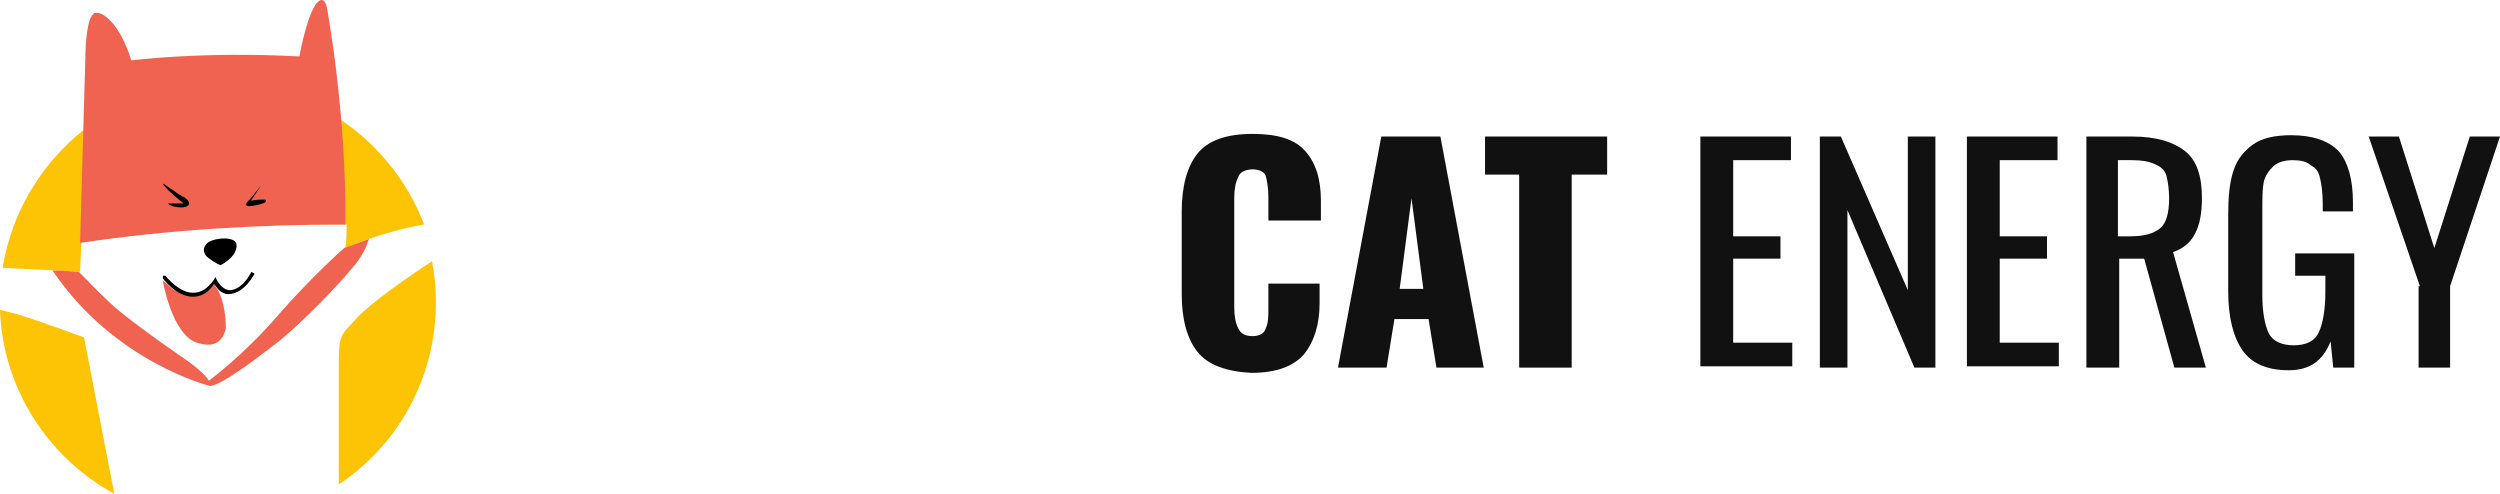
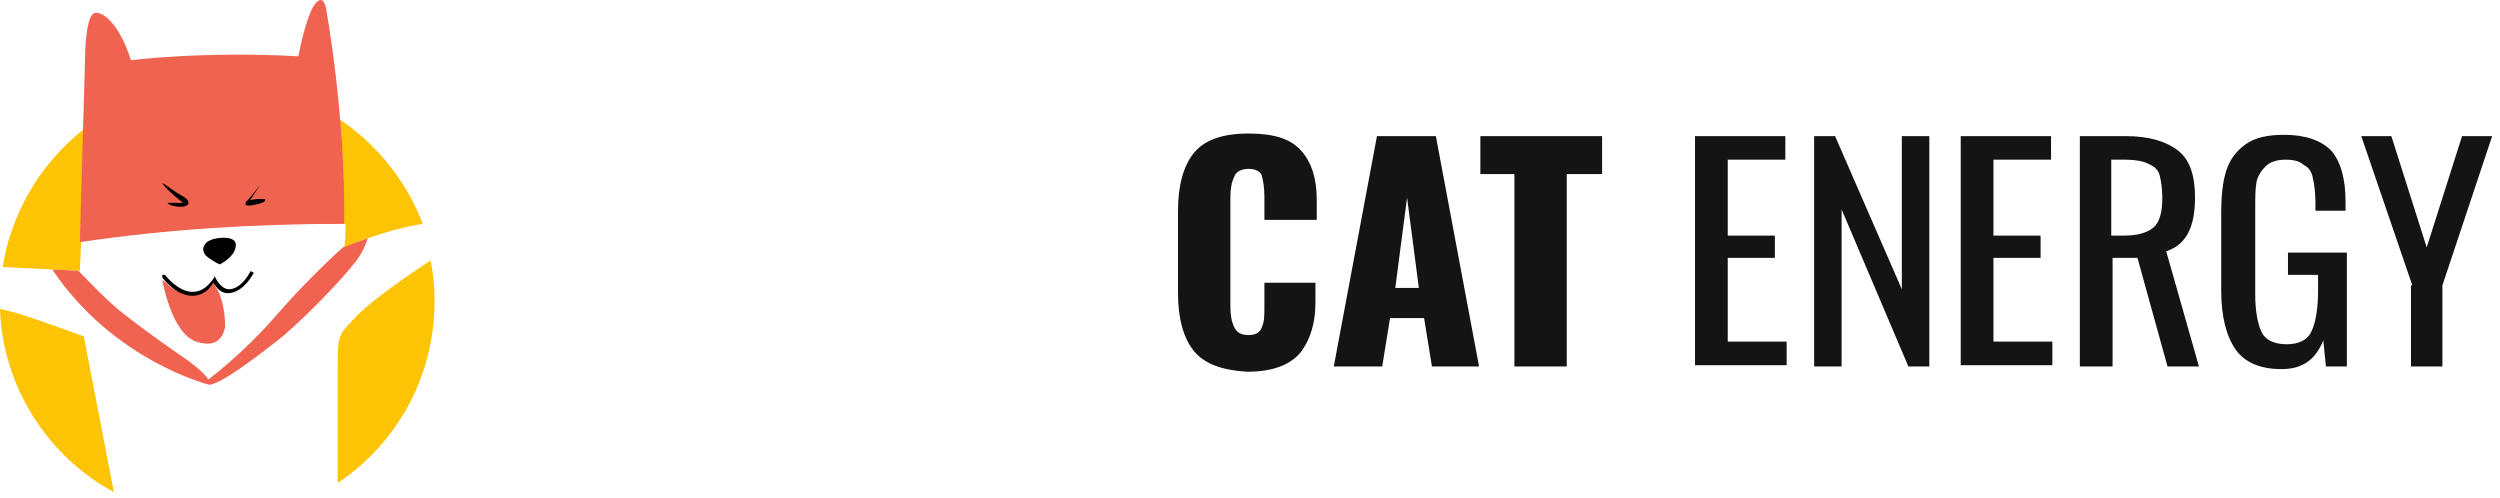
- <svg xmlns="http://www.w3.org/2000/svg" version="1.1" id="Layer_2" x="0px" y="0px" viewBox="0 0.002 190.4 37.598" style="enable-background:new 0 0 33.3 37.6;">
-   <style type="text/css">
-     .st0 {
-       fill: #FDC305;
-     }
-     .st1 {
-       fill: #F06351;
-     }
-   </style>
-   <g>
-     <path class="st0" d="M6.1,20.7l0.1-2.3c6.7-0.9,13.4-1.4,20.2-1.3c0,0.6,0,1.2-0.1,1.8c0,0,2.9-1.3,6-1.8     c-2.4-6.3-8.5-10.8-15.6-10.8c-8.3,0-15.2,6.1-16.5,14.1C2.4,20.5,6.1,20.7,6.1,20.7z" />
-     <path class="st0" d="M27.2,24.2c-1.2,1.3-1.4,1.2-1.4,3.5c0,0.9,0,4.9,0,9.2c4.5-3,7.4-8.1,7.4-13.9c0-1.1-0.1-2.1-0.3-3.1     C31.2,21,28.2,23.1,27.2,24.2z" />
-     <path class="st0" d="M6.4,25.7c0,0-3.8-1.4-5.2-1.8c-0.4-0.1-0.8-0.2-1.2-0.3c0.2,6,3.7,11.3,8.7,14L6.4,25.7z" />
-   </g>
-   <path class="st1" d="M26.3,17.1c0.1-8.5-1.4-16.5-1.4-16.5S24.7-0.6,24,0.4c-0.7,1.1-1.2,3.9-1.2,3.9c-7.4-0.4-12.8,0.3-12.8,0.3   C9.2,2,7.9,0.8,7.2,1C6.5,1.3,6.5,4.4,6.5,4.4L6.1,18.5C12.8,17.5,19.6,17.1,26.3,17.1z" />
-   <path d="M12.4,14c0-0.1,1,0.7,1.4,0.9c0.4,0.2,0.6,0.4,0.6,0.6c0,0.2-0.3,0.3-0.6,0.3s-0.9-0.1-1-0.3c0,0,0.6,0,0.9,0h0.3   C14.1,15.6,12.7,14.5,12.4,14z" />
-   <path d="M19.9,14.1c0,0-1,1.3-1.1,1.3c0,0.1-0.2,0.3,0.2,0.3s1.1-0.2,1.2-0.3c0.1-0.1,0.1-0.2-0.1-0.2c-0.2,0-0.7,0-1,0.1L19.9,14.1   C19.9,14.1,20,14,19.9,14.1z" />
-   <path d="M16.8,20.2c0,0,0.8-0.4,1.1-1c0.3-0.7,0-0.9-0.4-1c-0.5-0.1-1.3,0-1.7,0.3c-0.4,0.4-0.3,0.7-0.1,1   C15.9,19.7,16.5,20.1,16.8,20.2z" />
-   <path class="st1" d="M16.3,21.5c0,0-0.2,0.4-0.5,0.6c-0.2,0.2-0.6,0.4-1,0.4c-0.6,0-1.1-0.2-1.5-0.4c-0.2-0.1-0.4-0.3-0.5-0.4   c-0.2-0.2-0.4-0.3-0.4-0.3s0.7,4.1,2.6,4.7c1.8,0.6,2.1-0.7,2.2-1.1c0-0.3,0-2.1-0.8-3.2C16.5,21.4,16.4,21.6,16.3,21.5z" />
-   <g>
-     <path d="M14.7,22.6C14.7,22.6,14.7,22.6,14.7,22.6c-1.3,0-2.3-1.4-2.3-1.4c0-0.1,0-0.2,0-0.2c0.1,0,0.2,0,0.2,0c0,0,1,1.3,2.1,1.3     c0,0,0,0,0,0c0.6,0,1.1-0.3,1.6-1l0.1-0.2l0.1,0.2c0,0,0.4,0.8,1,0.8c0.5,0,1.1-0.4,1.6-1.3c0-0.1,0.1-0.1,0.2,0     c0.1,0,0.1,0.1,0,0.2c-0.6,1-1.3,1.4-1.9,1.4c-0.6,0-0.9-0.5-1.1-0.8C15.9,22.3,15.3,22.6,14.7,22.6z" />
-   </g>
-   <path class="st1" d="M26.2,18.9c0,0-2.5,2.2-5.1,5.2S15.9,29,15.9,29c-0.2-0.5-1.6-1.5-1.6-1.5s-3.1-2.1-5.2-3.8   c-1.2-1-2.3-2.2-3.1-3c-0.3,0-1.1-0.1-2-0.1c4.7,7,12,8.8,12,8.8c0.9-0.1,3.3-1.9,5.1-3.3c1.8-1.4,4.8-4.5,5.9-5.9   c0.6-0.7,0.9-1.4,1.1-2C27,18.6,26.2,18.9,26.2,18.9z" />
-   <g transform="matrix(1, 0, 0, 1, 90, 10.2)">
-     <path class="st0" d="M1.2,16.6c-0.8-1-1.2-2.5-1.2-4.4V5.9c0-1.9,0.4-3.4,1.2-4.4C2,0.5,3.4,0,5.4,0c1.9,0,3.2,0.4,4,1.3     c0.8,0.9,1.2,2.1,1.2,3.8v1.5H6.6V4.8c0-0.7-0.1-1.2-0.2-1.6C6.3,2.9,5.9,2.7,5.4,2.7S4.4,2.9,4.3,3.3C4.1,3.7,4,4.2,4,4.9v8.3     c0,0.7,0.1,1.2,0.3,1.6c0.2,0.4,0.5,0.6,1.1,0.6c0.5,0,0.9-0.2,1-0.6c0.2-0.4,0.2-0.9,0.2-1.6v-1.8h3.9v1.5c0,1.6-0.4,2.9-1.2,3.9     c-0.8,0.9-2.1,1.4-4,1.4C3.4,18.1,2,17.6,1.2,16.6z" style="fill: rgb(17, 17, 17);" />
-     <path class="st0" d="M15.2,0.2h4.5L23,17.8h-3.6l-0.6-3.7h-2.6l-0.6,3.7h-3.7L15.2,0.2z M18.4,11.8l-0.9-6.9l-0.9,6.9H18.4z" style="fill: rgb(17, 17, 17);" />
-     <path class="st0" d="M25.8,3.1h-2.7V0.2h9.3v2.9h-2.7v14.7h-4V3.1z" style="fill: rgb(17, 17, 17);" />
-     <path class="st0" d="M39.5,0.2h6.9v1.8H42v5.8h3.6v1.7H42v6.4h4.5v1.8h-7V0.2z" style="fill: rgb(17, 17, 17);" />
-     <path class="st0" d="M48.5,0.2h1.7l5.1,11.7V0.2h2.1v17.6h-1.6l-5.1-12v12h-2.1V0.2z" style="fill: rgb(17, 17, 17);" />
-     <path class="st0" d="M59.8,0.2h6.9v1.8h-4.4v5.8h3.6v1.7h-3.6v6.4h4.5v1.8h-7V0.2z" style="fill: rgb(17, 17, 17);" />
-     <path class="st0" d="M68.8,0.2h3.6c1.8,0,3.1,0.4,4,1.1s1.3,1.9,1.3,3.6c0,2.3-0.7,3.6-2.2,4.1l2.5,8.8h-2.4l-2.3-8.3h-1.9v8.3     h-2.5V0.2z M72.2,7.8c1.1,0,1.8-0.2,2.3-0.6C75,6.8,75.2,6,75.2,4.9c0-0.7-0.1-1.3-0.2-1.7s-0.4-0.7-0.9-0.9     c-0.4-0.2-1-0.3-1.7-0.3h-1.1v5.8H72.2z" style="fill: rgb(17, 17, 17);" />
-     <path class="st0" d="M80.8,16.5c-0.7-1-1.1-2.5-1.1-4.5V6.2c0-1.4,0.1-2.5,0.4-3.4c0.3-0.9,0.8-1.5,1.5-2c0.7-0.5,1.7-0.7,2.9-0.7     c1.6,0,2.8,0.4,3.6,1.2c0.7,0.8,1.1,2.1,1.1,3.9v0.7h-2.3V5.3c0-0.8-0.1-1.5-0.2-1.9c-0.1-0.5-0.3-0.8-0.7-1     C85.7,2.1,85.2,2,84.6,2c-0.7,0-1.2,0.2-1.5,0.5c-0.3,0.3-0.6,0.7-0.7,1.2c-0.1,0.5-0.1,1.2-0.1,2.1v6.5c0,1.3,0.2,2.3,0.5,2.9     c0.3,0.6,1,0.9,1.9,0.9c0.9,0,1.6-0.3,1.9-1c0.3-0.6,0.5-1.7,0.5-3.1v-1.2h-2.3V9.1h4.5v8.7h-1.6l-0.2-2c-0.6,1.5-1.6,2.2-3.2,2.2     C82.7,18,81.5,17.5,80.8,16.5z" style="fill: rgb(17, 17, 17);" />
-     <path class="st0" d="M94.3,11.6L90.4,0.2h2.3l2.7,8.5l2.7-8.5h2.3l-3.8,11.4v6.2h-2.4V11.6z" style="fill: rgb(17, 17, 17);" />
+ <svg xmlns="http://www.w3.org/2000/svg" width="191" height="38">
+   <g fill-rule="nonzero" fill="none">
+     <g fill="#FDC305">
+       <path d="M6.1 20.7l.1-2.3c6.7-.9 13.4-1.4 20.2-1.3 0 .6 0 1.2-.1 1.8 0 0 2.9-1.3 6-1.8-2.4-6.3-8.5-10.8-15.6-10.8C8.4 6.3 1.5 12.4.2 20.4c2.2.1 5.9.3 5.9.3zM27.2 24.2c-1.2 1.3-1.4 1.2-1.4 3.5v9.2c4.5-3 7.4-8.1 7.4-13.9 0-1.1-.1-2.1-.3-3.1-1.7 1.1-4.7 3.2-5.7 4.3zM6.4 25.7s-3.8-1.4-5.2-1.8L0 23.6c.2 6 3.7 11.3 8.7 14L6.4 25.7z" />
+     </g>
+     <path d="M26.3 17.1C26.4 8.6 24.9.6 24.9.6s-.2-1.2-.9-.2c-.7 1.1-1.2 3.9-1.2 3.9-7.4-.4-12.8.3-12.8.3C9.2 2 7.9.8 7.2 1c-.7.3-.7 3.4-.7 3.4l-.4 14.1c6.7-1 13.5-1.4 20.2-1.4z" fill="#F06351" />
+     <path d="M12.4 14c0-.1 1 .7 1.4.9.4.2.6.4.6.6 0 .2-.3.3-.6.3s-.9-.1-1-.3H14c.1.1-1.3-1-1.6-1.5zM19.9 14.1s-1 1.3-1.1 1.3c0 .1-.2.3.2.3s1.1-.2 1.2-.3c.1-.1.1-.2-.1-.2s-.7 0-1 .1l.8-1.2s.1-.1 0 0zM16.8 20.2s.8-.4 1.1-1c.3-.7 0-.9-.4-1-.5-.1-1.3 0-1.7.3-.4.4-.3.7-.1 1 .2.2.8.6 1.1.7z" fill="#000" />
+     <path d="M16.3 21.5s-.2.4-.5.6c-.2.2-.6.4-1 .4-.6 0-1.1-.2-1.5-.4-.2-.1-.4-.3-.5-.4-.2-.2-.4-.3-.4-.3s.7 4.1 2.6 4.7c1.8.6 2.1-.7 2.2-1.1 0-.3 0-2.1-.8-3.2.1-.4 0-.2-.1-.3z" fill="#F06351" />
+     <path d="M14.7 22.6c-1.3 0-2.3-1.4-2.3-1.4V21h.2s1 1.3 2.1 1.3c.6 0 1.1-.3 1.6-1l.1-.2.1.2s.4.8 1 .8c.5 0 1.1-.4 1.6-1.3 0-.1.1-.1.2 0 .1 0 .1.1 0 .2-.6 1-1.3 1.4-1.9 1.4-.6 0-.9-.5-1.1-.8-.4.7-1 1-1.6 1z" fill="#000" />
+     <path d="M26.2 18.9s-2.5 2.2-5.1 5.2c-2.6 3-5.2 4.9-5.2 4.9-.2-.5-1.6-1.5-1.6-1.5s-3.1-2.1-5.2-3.8c-1.2-1-2.3-2.2-3.1-3-.3 0-1.1-.1-2-.1 4.7 7 12 8.8 12 8.8.9-.1 3.3-1.9 5.1-3.3 1.8-1.4 4.8-4.5 5.9-5.9.6-.7.9-1.4 1.1-2-1.1.4-1.9.7-1.9.7z" fill="#F06351" />
+     <g fill="#141414">
+       <path d="M91.2 26.8c-.8-1-1.2-2.5-1.2-4.4v-6.3c0-1.9.4-3.4 1.2-4.4.8-1 2.2-1.5 4.2-1.5 1.9 0 3.2.4 4 1.3.8.9 1.2 2.1 1.2 3.8v1.5h-4V15c0-.7-.1-1.2-.2-1.6-.1-.3-.5-.5-1-.5s-1 .2-1.1.6c-.2.4-.3.9-.3 1.6v8.3c0 .7.1 1.2.3 1.6.2.4.5.6 1.1.6.5 0 .9-.2 1-.6.2-.4.2-.9.2-1.6v-1.8h3.9v1.5c0 1.6-.4 2.9-1.2 3.9-.8.9-2.1 1.4-4 1.4-1.9-.1-3.3-.6-4.1-1.6zM105.2 10.4h4.5L113 28h-3.6l-.6-3.7h-2.6l-.6 3.7h-3.7l3.3-17.6zm3.2 11.6l-.9-6.9-.9 6.9h1.8zM115.8 13.3h-2.7v-2.9h9.3v2.9h-2.7V28h-4V13.3zM129.5 10.4h6.9v1.8H132V18h3.6v1.7H132v6.4h4.5v1.8h-7zM138.5 10.4h1.7l5.1 11.7V10.4h2.1V28h-1.6l-5.1-12v12h-2.1V10.4zM149.8 10.4h6.9v1.8h-4.4V18h3.6v1.7h-3.6v6.4h4.5v1.8h-7V10.4zM158.8 10.4h3.6c1.8 0 3.1.4 4 1.1.9.7 1.3 1.9 1.3 3.6 0 2.3-.7 3.6-2.2 4.1L168 28h-2.4l-2.3-8.3h-1.9V28h-2.5V10.4h-.1zm3.4 7.6c1.1 0 1.8-.2 2.3-.6.5-.4.7-1.2.7-2.3 0-.7-.1-1.3-.2-1.7-.1-.4-.4-.7-.9-.9-.4-.2-1-.3-1.7-.3h-1.1V18h.9zM170.8 26.7c-.7-1-1.1-2.5-1.1-4.5v-5.8c0-1.4.1-2.5.4-3.4.3-.9.8-1.5 1.5-2s1.7-.7 2.9-.7c1.6 0 2.8.4 3.6 1.2.7.8 1.1 2.1 1.1 3.9v.7h-2.3v-.6c0-.8-.1-1.5-.2-1.9-.1-.5-.3-.8-.7-1-.3-.3-.8-.4-1.4-.4-.7 0-1.2.2-1.5.5-.3.3-.6.7-.7 1.2-.1.5-.1 1.2-.1 2.1v6.5c0 1.3.2 2.3.5 2.9.3.6 1 .9 1.9.9.9 0 1.6-.3 1.9-1 .3-.6.5-1.7.5-3.1V21h-2.3v-1.7h4.5V28h-1.6l-.2-2c-.6 1.5-1.6 2.2-3.2 2.2s-2.8-.5-3.5-1.5zM184.3 21.8l-3.9-11.4h2.3l2.7 8.5 2.7-8.5h2.3l-3.8 11.4V28h-2.4v-6.2z" />
+     </g>
  </g>
</svg>
